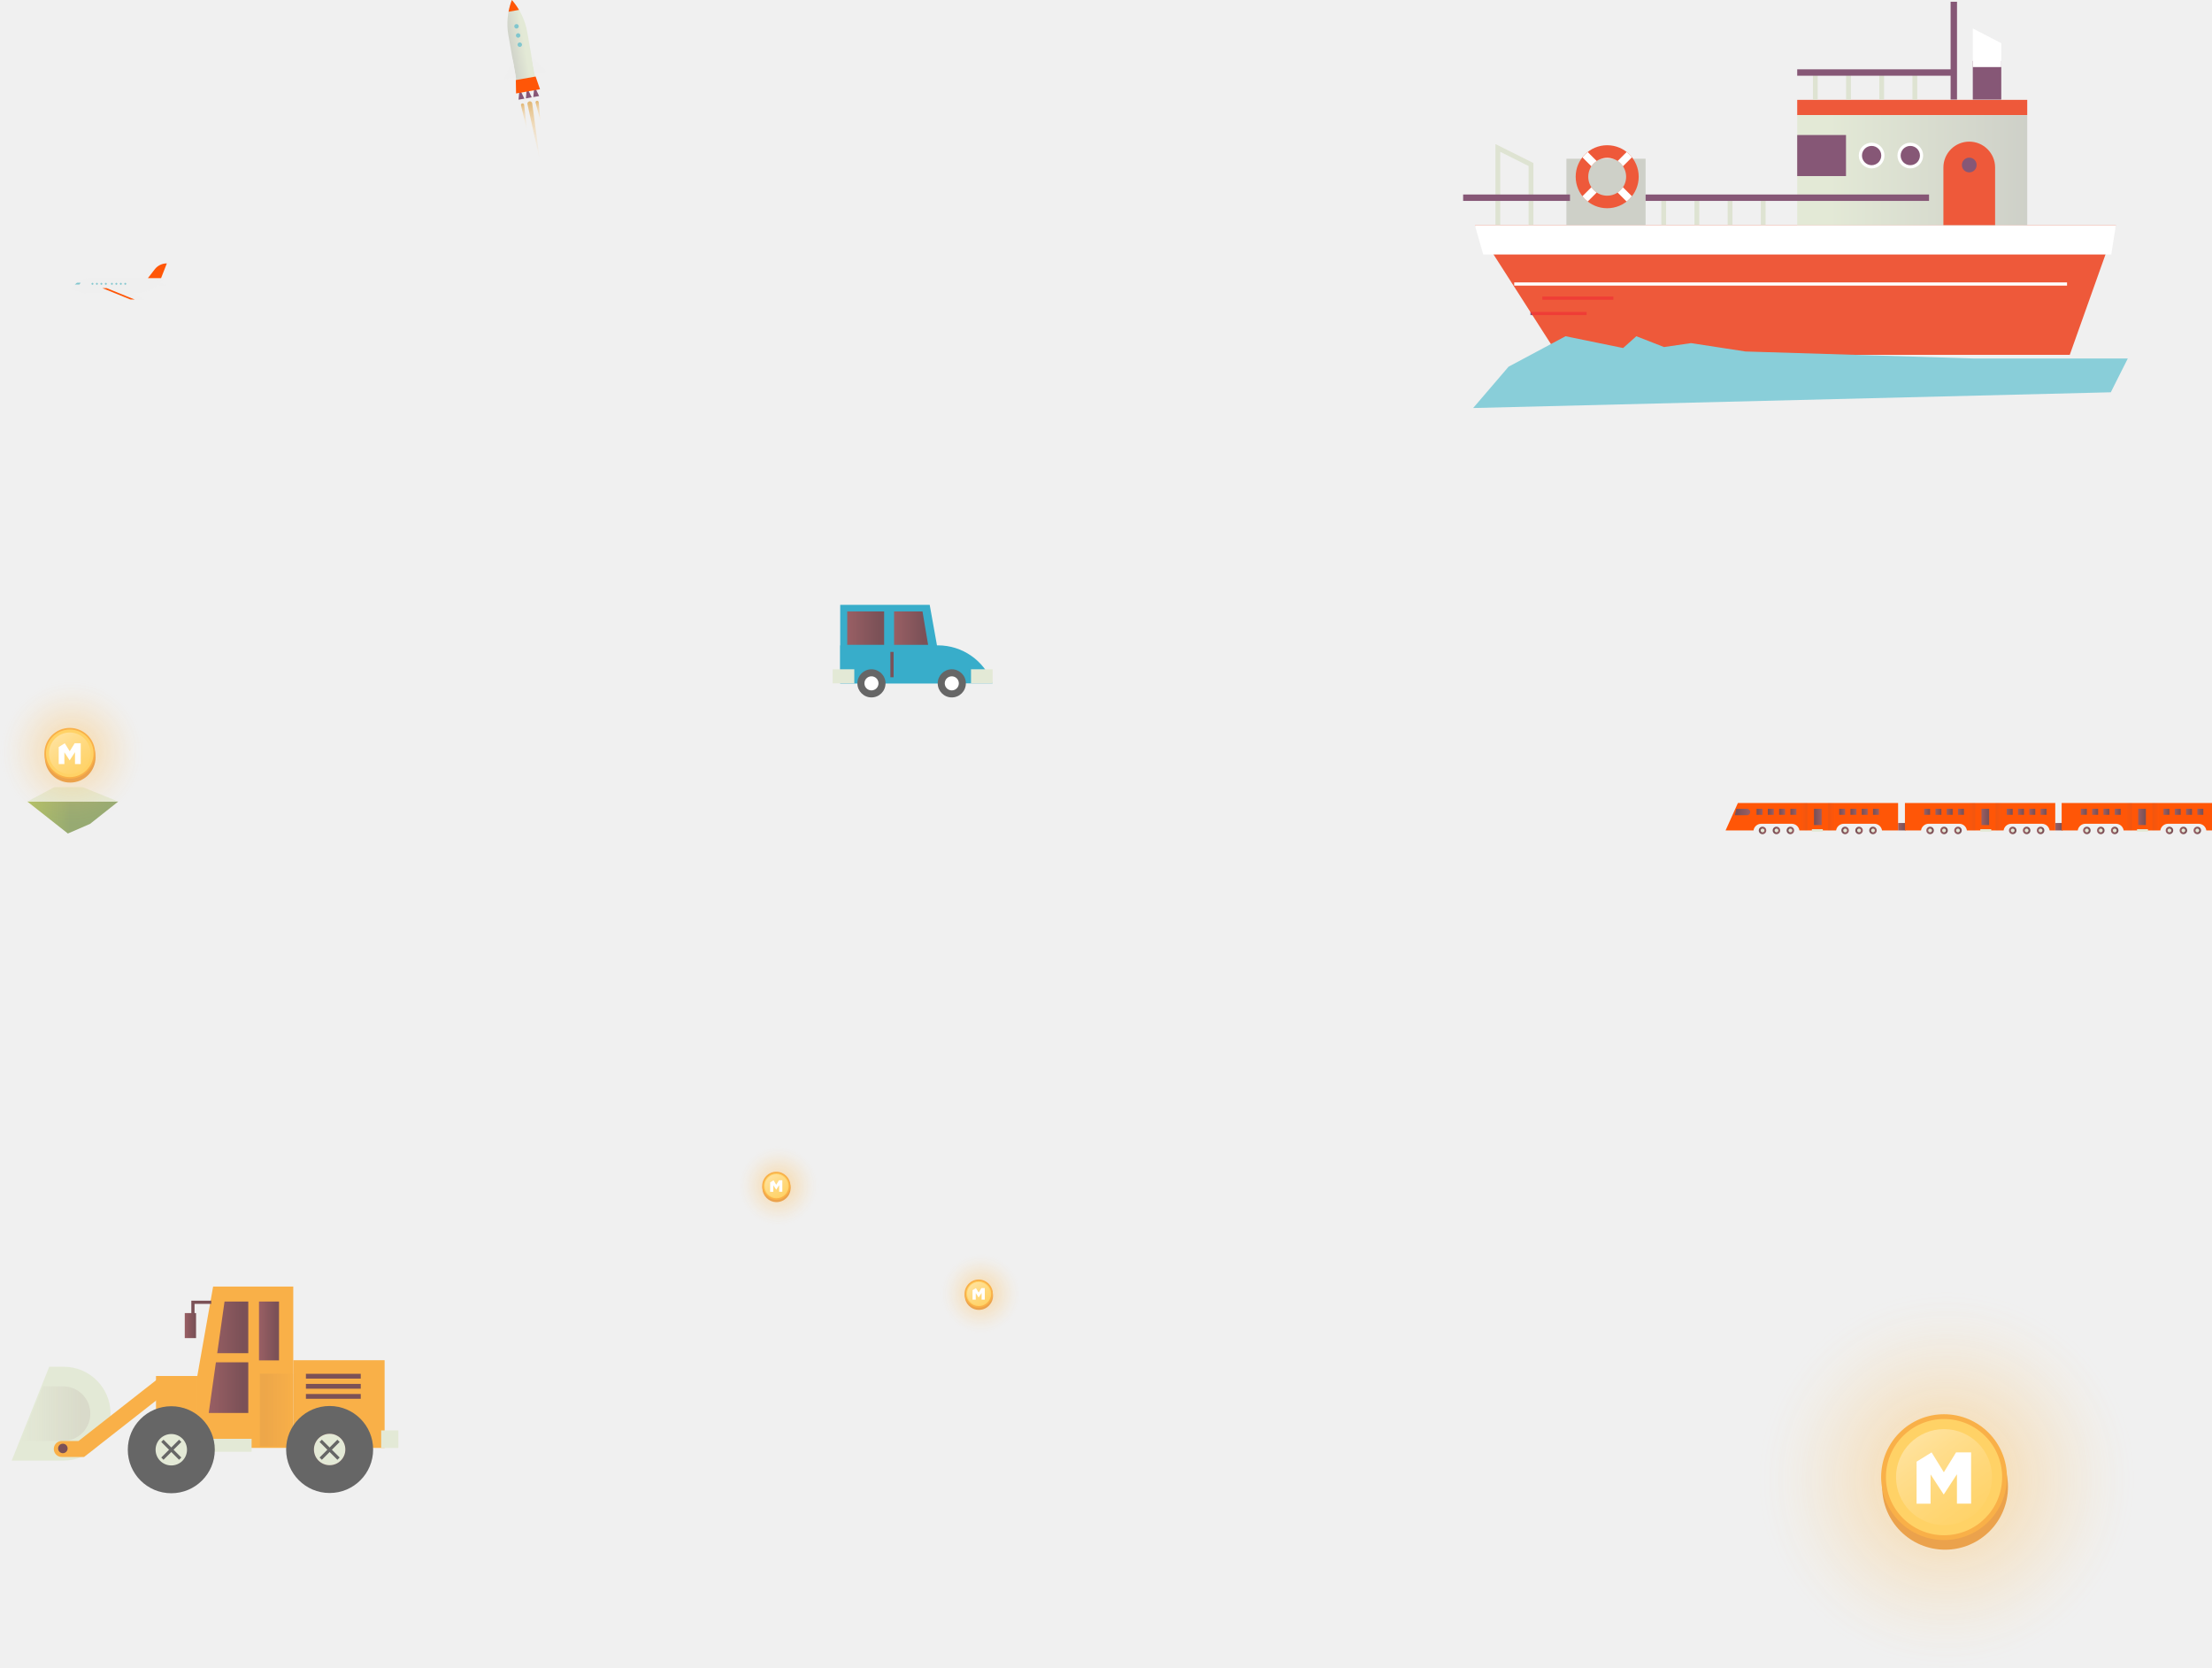
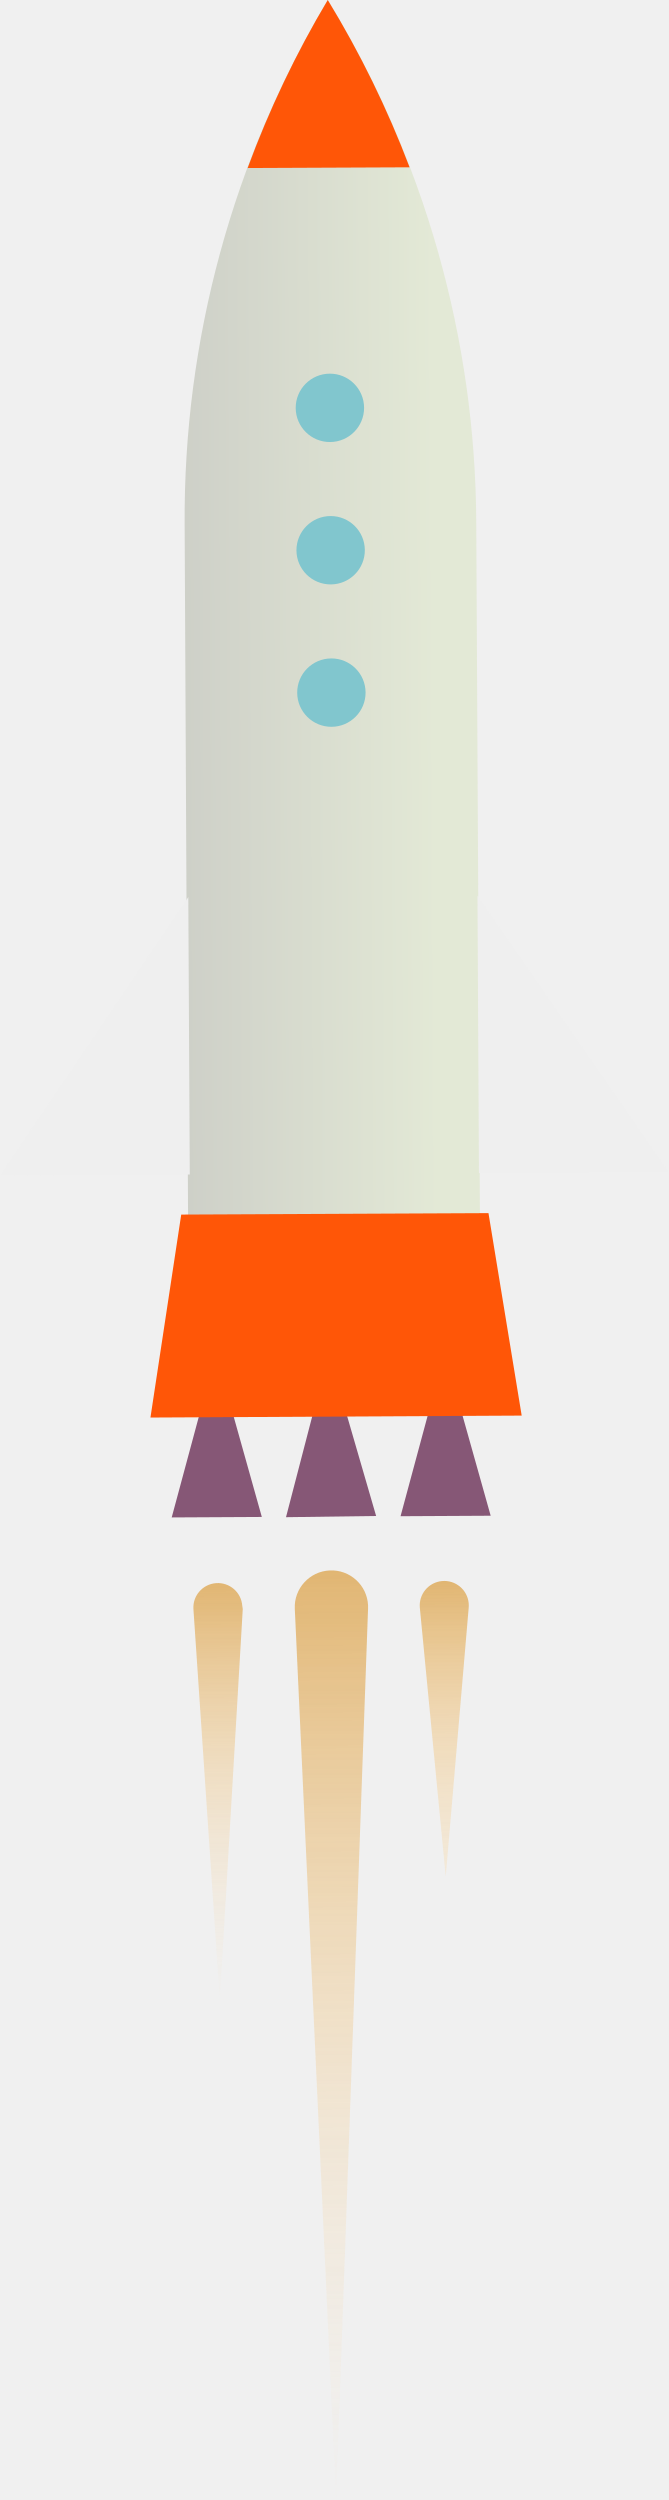
- <svg xmlns="http://www.w3.org/2000/svg" xmlns:xlink="http://www.w3.org/1999/xlink" viewBox="0 0 1383.03 1042.75">
+ <svg xmlns="http://www.w3.org/2000/svg" xmlns:xlink="http://www.w3.org/1999/xlink" id="Layer_1" data-name="Layer 1" viewBox="0 0 27.38 102.36">
  <defs>
-     <style>.cls-1{isolation:isolate;}.cls-2{fill:url(#linear-gradient);}.cls-3{fill:url(#linear-gradient-2);}.cls-4{fill:#ff5607;}.cls-5{fill:url(#linear-gradient-3);}.cls-6{fill:url(#linear-gradient-4);}.cls-7{fill:url(#linear-gradient-5);}.cls-8{fill:url(#linear-gradient-6);}.cls-9{fill:url(#linear-gradient-7);}.cls-10{fill:url(#linear-gradient-8);}.cls-11{fill:url(#linear-gradient-9);}.cls-12{fill:url(#linear-gradient-10);}.cls-13{fill:url(#linear-gradient-11);}.cls-14{fill:url(#linear-gradient-12);}.cls-15{fill:#e3e9d6;}.cls-16{fill:url(#linear-gradient-13);}.cls-17{fill:url(#linear-gradient-14);}.cls-18{fill:url(#linear-gradient-15);}.cls-19{fill:url(#linear-gradient-16);}.cls-20{fill:url(#linear-gradient-17);}.cls-21,.cls-22,.cls-38,.cls-39,.cls-55,.cls-56,.cls-84,.cls-87{opacity:0.1;}.cls-21{fill:url(#linear-gradient-18);}.cls-22{fill:url(#linear-gradient-19);}.cls-23{fill:url(#linear-gradient-20);}.cls-24{fill:url(#linear-gradient-21);}.cls-25{fill:url(#linear-gradient-22);}.cls-26{fill:url(#linear-gradient-23);}.cls-27{fill:url(#linear-gradient-24);}.cls-28{fill:url(#linear-gradient-25);}.cls-29{fill:url(#linear-gradient-26);}.cls-30{fill:url(#linear-gradient-27);}.cls-31{fill:url(#linear-gradient-28);}.cls-32{fill:url(#linear-gradient-29);}.cls-33{fill:url(#linear-gradient-30);}.cls-34{fill:url(#linear-gradient-31);}.cls-35{fill:url(#linear-gradient-32);}.cls-36{fill:url(#linear-gradient-33);}.cls-37{fill:url(#linear-gradient-34);}.cls-38{fill:url(#linear-gradient-35);}.cls-39{fill:url(#linear-gradient-36);}.cls-40{fill:url(#linear-gradient-37);}.cls-41{fill:url(#linear-gradient-38);}.cls-42{fill:url(#linear-gradient-39);}.cls-43{fill:url(#linear-gradient-40);}.cls-44{fill:url(#linear-gradient-41);}.cls-45{fill:url(#linear-gradient-42);}.cls-46{fill:url(#linear-gradient-43);}.cls-47{fill:url(#linear-gradient-44);}.cls-48{fill:url(#linear-gradient-45);}.cls-49{fill:url(#linear-gradient-46);}.cls-50{fill:url(#linear-gradient-47);}.cls-51{fill:url(#linear-gradient-48);}.cls-52{fill:url(#linear-gradient-49);}.cls-53{fill:url(#linear-gradient-50);}.cls-54{fill:url(#linear-gradient-51);}.cls-55{fill:url(#linear-gradient-52);}.cls-56{fill:url(#linear-gradient-53);}.cls-57{fill:url(#linear-gradient-54);}.cls-58,.cls-62,.cls-64,.cls-65,.cls-70,.cls-75,.cls-76,.cls-91,.cls-92{opacity:0.6;}.cls-58{fill:url(#radial-gradient);}.cls-59{fill:#eba24c;}.cls-60{fill:#ffd266;}.cls-61{fill:#f9b048;}.cls-62{fill:url(#linear-gradient-55);}.cls-63{fill:#fff;}.cls-64{fill:url(#radial-gradient-2);}.cls-65{fill:url(#linear-gradient-56);}.cls-66{fill:#efefef;}.cls-67{fill:#81c6ce;}.cls-100,.cls-68{fill:#865776;}.cls-69{fill:url(#linear-gradient-57);}.cls-71{fill:url(#linear-gradient-58);}.cls-72{fill:url(#linear-gradient-59);}.cls-73{fill:url(#linear-gradient-60);}.cls-74{fill:url(#linear-gradient-61);}.cls-75{fill:url(#radial-gradient-3);}.cls-76{fill:url(#linear-gradient-62);}.cls-77{fill:#38adca;}.cls-78{fill:url(#linear-gradient-63);}.cls-79{fill:url(#linear-gradient-64);}.cls-80{fill:#666;}.cls-81,.cls-86,.cls-88,.cls-89,.cls-94,.cls-95,.cls-98,.cls-99{fill:none;}.cls-81,.cls-86{stroke:#7b5157;}.cls-100,.cls-81,.cls-86,.cls-88,.cls-89,.cls-94,.cls-95,.cls-98,.cls-99{stroke-miterlimit:10;}.cls-100,.cls-81,.cls-89,.cls-94,.cls-95{stroke-width:2px;}.cls-82{fill:url(#linear-gradient-65);}.cls-83{fill:url(#linear-gradient-66);}.cls-84{fill:url(#linear-gradient-67);}.cls-85{fill:#7b5157;}.cls-86,.cls-98{stroke-width:3px;}.cls-87{fill:url(#linear-gradient-68);}.cls-88{stroke:#f9b048;stroke-linecap:round;stroke-width:10px;}.cls-89{stroke:#666;}.cls-90{fill:url(#linear-gradient-69);}.cls-91{fill:url(#radial-gradient-4);}.cls-92{fill:url(#linear-gradient-70);}.cls-93{fill:#ee593a;}.cls-100,.cls-94{stroke:#fff;}.cls-95,.cls-99{stroke:#865776;}.cls-95{mix-blend-mode:overlay;}.cls-96{fill:url(#linear-gradient-71);}.cls-97{fill:#ced0c8;}.cls-98{stroke:#dee3d2;}.cls-99{stroke-width:4px;}.cls-101{fill:#89ced9;}</style>
-     <linearGradient id="linear-gradient" x1="1186.77" y1="516.85" x2="1191.43" y2="516.85" gradientUnits="userSpaceOnUse">
-       <stop offset="0" stop-color="#995f64" />
-       <stop offset="0.86" stop-color="#7b5157" />
-     </linearGradient>
-     <linearGradient id="linear-gradient-2" x1="1285.03" y1="516.85" x2="1289.69" y2="516.85" xlink:href="#linear-gradient" />
-     <linearGradient id="linear-gradient-3" x1="1374.64" y1="520.98" x2="1384.29" y2="520.98" gradientTransform="matrix(-1, 0, 0, 1, 2503.62, 0)" xlink:href="#linear-gradient" />
-     <linearGradient id="linear-gradient-4" x1="1366.94" y1="520.85" x2="1370.68" y2="520.85" gradientTransform="matrix(1, 0, 0, -1, -234, 1041.71)" xlink:href="#linear-gradient" />
-     <linearGradient id="linear-gradient-5" x1="1359.89" y1="520.85" x2="1363.63" y2="520.85" gradientTransform="matrix(1, 0, 0, -1, -219.89, 1041.71)" xlink:href="#linear-gradient" />
-     <linearGradient id="linear-gradient-6" x1="1352.83" y1="520.85" x2="1356.57" y2="520.85" gradientTransform="matrix(1, 0, 0, -1, -205.78, 1041.71)" xlink:href="#linear-gradient" />
-     <linearGradient id="linear-gradient-7" x1="1345.78" y1="520.85" x2="1349.52" y2="520.85" gradientTransform="matrix(1, 0, 0, -1, -191.67, 1041.71)" xlink:href="#linear-gradient" />
-     <linearGradient id="linear-gradient-8" x1="1315.29" y1="520.85" x2="1319.03" y2="520.85" gradientTransform="matrix(1, 0, 0, -1, -130.7, 1041.71)" xlink:href="#linear-gradient" />
-     <linearGradient id="linear-gradient-9" x1="1308.24" y1="520.85" x2="1311.98" y2="520.85" gradientTransform="matrix(1, 0, 0, -1, -116.6, 1041.71)" xlink:href="#linear-gradient" />
-     <linearGradient id="linear-gradient-10" x1="1301.19" y1="520.85" x2="1304.92" y2="520.85" gradientTransform="matrix(1, 0, 0, -1, -102.49, 1041.71)" xlink:href="#linear-gradient" />
-     <linearGradient id="linear-gradient-11" x1="1294.13" y1="520.85" x2="1297.87" y2="520.85" gradientTransform="matrix(1, 0, 0, -1, -88.38, 1041.71)" xlink:href="#linear-gradient" />
-     <linearGradient id="linear-gradient-12" x1="1347.17" y1="532.51" x2="1351.87" y2="532.51" gradientTransform="matrix(-1, 0, 0, 1, 2468.94, -13.33)" xlink:href="#linear-gradient" />
-     <linearGradient id="linear-gradient-13" x1="1355.88" y1="532.51" x2="1360.58" y2="532.51" gradientTransform="matrix(-1, 0, 0, 1, 2468.94, -13.33)" xlink:href="#linear-gradient" />
-     <linearGradient id="linear-gradient-14" x1="1364.59" y1="532.51" x2="1369.29" y2="532.51" gradientTransform="matrix(-1, 0, 0, 1, 2468.94, -13.33)" xlink:href="#linear-gradient" />
-     <linearGradient id="linear-gradient-15" x1="1295.52" y1="532.51" x2="1300.22" y2="532.51" gradientTransform="matrix(-1, 0, 0, 1, 2468.94, -13.33)" xlink:href="#linear-gradient" />
-     <linearGradient id="linear-gradient-16" x1="1304.23" y1="532.51" x2="1308.93" y2="532.51" gradientTransform="matrix(-1, 0, 0, 1, 2468.94, -13.33)" xlink:href="#linear-gradient" />
-     <linearGradient id="linear-gradient-17" x1="1312.94" y1="532.51" x2="1317.64" y2="532.51" gradientTransform="matrix(-1, 0, 0, 1, 2468.94, -13.33)" xlink:href="#linear-gradient" />
-     <linearGradient id="linear-gradient-18" x1="1338.86" y1="523.93" x2="1343.32" y2="523.93" gradientTransform="matrix(-1, 0, 0, 1, 2468.94, -13.33)" gradientUnits="userSpaceOnUse">
-       <stop offset="0.14" stop-color="#7b5157" />
-       <stop offset="1" stop-color="#995f64" stop-opacity="0" />
-     </linearGradient>
-     <linearGradient id="linear-gradient-19" x1="2907.35" y1="523.93" x2="2911.81" y2="523.93" gradientTransform="translate(4089.35 1047.85) rotate(-180)" xlink:href="#linear-gradient-18" />
-     <linearGradient id="linear-gradient-20" x1="1329.98" y1="524.06" x2="1334.79" y2="524.06" gradientTransform="matrix(1, 0, 0, -1, -161.14, 1048.11)" xlink:href="#linear-gradient" />
-     <linearGradient id="linear-gradient-21" x1="757.29" y1="520.85" x2="761.03" y2="520.85" gradientTransform="translate(518.56 -13.33)" xlink:href="#linear-gradient" />
-     <linearGradient id="linear-gradient-22" x1="750.24" y1="520.85" x2="753.98" y2="520.85" gradientTransform="translate(518.56 -13.33)" xlink:href="#linear-gradient" />
-     <linearGradient id="linear-gradient-23" x1="743.19" y1="520.85" x2="746.92" y2="520.85" gradientTransform="translate(518.56 -13.33)" xlink:href="#linear-gradient" />
-     <linearGradient id="linear-gradient-24" x1="736.13" y1="520.85" x2="739.87" y2="520.85" gradientTransform="translate(518.56 -13.33)" xlink:href="#linear-gradient" />
-     <linearGradient id="linear-gradient-25" x1="705.65" y1="520.85" x2="709.38" y2="520.85" gradientTransform="translate(518.56 -13.33)" xlink:href="#linear-gradient" />
-     <linearGradient id="linear-gradient-26" x1="698.59" y1="520.85" x2="702.33" y2="520.85" gradientTransform="translate(518.56 -13.33)" xlink:href="#linear-gradient" />
-     <linearGradient id="linear-gradient-27" x1="691.54" y1="520.85" x2="695.28" y2="520.85" gradientTransform="translate(518.56 -13.33)" xlink:href="#linear-gradient" />
-     <linearGradient id="linear-gradient-28" x1="684.48" y1="520.85" x2="688.22" y2="520.85" gradientTransform="translate(518.56 -13.33)" xlink:href="#linear-gradient" />
-     <linearGradient id="linear-gradient-29" x1="737.52" y1="532.51" x2="742.22" y2="532.51" gradientTransform="translate(518.56 -13.33)" xlink:href="#linear-gradient" />
-     <linearGradient id="linear-gradient-30" x1="746.23" y1="532.51" x2="750.93" y2="532.51" gradientTransform="translate(518.56 -13.33)" xlink:href="#linear-gradient" />
-     <linearGradient id="linear-gradient-31" x1="754.94" y1="532.51" x2="759.64" y2="532.51" gradientTransform="translate(518.56 -13.33)" xlink:href="#linear-gradient" />
-     <linearGradient id="linear-gradient-32" x1="685.87" y1="532.51" x2="690.57" y2="532.51" gradientTransform="translate(518.56 -13.33)" xlink:href="#linear-gradient" />
-     <linearGradient id="linear-gradient-33" x1="694.58" y1="532.51" x2="699.29" y2="532.51" gradientTransform="translate(518.56 -13.33)" xlink:href="#linear-gradient" />
-     <linearGradient id="linear-gradient-34" x1="703.29" y1="532.51" x2="708" y2="532.51" gradientTransform="translate(518.56 -13.33)" xlink:href="#linear-gradient" />
-     <linearGradient id="linear-gradient-35" x1="729.21" y1="523.93" x2="733.67" y2="523.93" gradientTransform="translate(2016.12 1047.85) rotate(-180)" xlink:href="#linear-gradient-18" />
-     <linearGradient id="linear-gradient-36" x1="3517" y1="523.93" x2="3521.46" y2="523.93" gradientTransform="matrix(-1, 0, 0, 1, 4751.99, -13.33)" xlink:href="#linear-gradient-18" />
-     <linearGradient id="linear-gradient-37" x1="720.33" y1="524.06" x2="725.14" y2="524.06" gradientTransform="translate(518.56 -13.33)" xlink:href="#linear-gradient" />
-     <linearGradient id="linear-gradient-38" x1="855.29" y1="520.85" x2="859.03" y2="520.85" gradientTransform="translate(518.56 -13.33)" xlink:href="#linear-gradient" />
-     <linearGradient id="linear-gradient-39" x1="848.24" y1="520.85" x2="851.98" y2="520.85" gradientTransform="translate(518.56 -13.33)" xlink:href="#linear-gradient" />
-     <linearGradient id="linear-gradient-40" x1="841.19" y1="520.85" x2="844.92" y2="520.85" gradientTransform="translate(518.56 -13.33)" xlink:href="#linear-gradient" />
-     <linearGradient id="linear-gradient-41" x1="834.13" y1="520.85" x2="837.87" y2="520.85" gradientTransform="translate(518.56 -13.33)" xlink:href="#linear-gradient" />
-     <linearGradient id="linear-gradient-42" x1="803.65" y1="520.85" x2="807.38" y2="520.85" gradientTransform="translate(518.56 -13.33)" xlink:href="#linear-gradient" />
-     <linearGradient id="linear-gradient-43" x1="796.59" y1="520.85" x2="800.33" y2="520.85" gradientTransform="translate(518.56 -13.33)" xlink:href="#linear-gradient" />
-     <linearGradient id="linear-gradient-44" x1="789.54" y1="520.85" x2="793.28" y2="520.85" gradientTransform="translate(518.56 -13.33)" xlink:href="#linear-gradient" />
-     <linearGradient id="linear-gradient-45" x1="782.48" y1="520.85" x2="786.22" y2="520.85" gradientTransform="translate(518.56 -13.33)" xlink:href="#linear-gradient" />
-     <linearGradient id="linear-gradient-46" x1="835.52" y1="532.51" x2="840.22" y2="532.51" gradientTransform="translate(518.56 -13.33)" xlink:href="#linear-gradient" />
-     <linearGradient id="linear-gradient-47" x1="844.23" y1="532.51" x2="848.93" y2="532.51" gradientTransform="translate(518.56 -13.33)" xlink:href="#linear-gradient" />
-     <linearGradient id="linear-gradient-48" x1="852.94" y1="532.51" x2="857.64" y2="532.51" gradientTransform="translate(518.56 -13.33)" xlink:href="#linear-gradient" />
-     <linearGradient id="linear-gradient-49" x1="783.87" y1="532.51" x2="788.57" y2="532.51" gradientTransform="translate(518.56 -13.33)" xlink:href="#linear-gradient" />
-     <linearGradient id="linear-gradient-50" x1="792.58" y1="532.51" x2="797.29" y2="532.51" gradientTransform="translate(518.56 -13.33)" xlink:href="#linear-gradient" />
-     <linearGradient id="linear-gradient-51" x1="801.29" y1="532.51" x2="806" y2="532.51" gradientTransform="translate(518.56 -13.33)" xlink:href="#linear-gradient" />
-     <linearGradient id="linear-gradient-52" x1="827.21" y1="523.93" x2="831.67" y2="523.93" gradientTransform="translate(2212.12 1047.85) rotate(-180)" xlink:href="#linear-gradient-18" />
-     <linearGradient id="linear-gradient-53" x1="3419" y1="523.93" x2="3423.46" y2="523.93" gradientTransform="matrix(-1, 0, 0, 1, 4751.99, -13.33)" xlink:href="#linear-gradient-18" />
-     <linearGradient id="linear-gradient-54" x1="818.33" y1="524.06" x2="823.14" y2="524.06" gradientTransform="translate(518.56 -13.33)" xlink:href="#linear-gradient" />
-     <radialGradient id="radial-gradient" cx="486.63" cy="741.47" r="25" gradientUnits="userSpaceOnUse">
-       <stop offset="0" stop-color="#ffc364" />
-       <stop offset="0.05" stop-color="#ffc364" stop-opacity="0.93" />
-       <stop offset="0.26" stop-color="#ffc364" stop-opacity="0.65" />
-       <stop offset="0.45" stop-color="#ffc364" stop-opacity="0.42" />
-       <stop offset="0.63" stop-color="#ffc364" stop-opacity="0.24" />
-       <stop offset="0.78" stop-color="#ffc364" stop-opacity="0.11" />
-       <stop offset="0.91" stop-color="#ffc364" stop-opacity="0.03" />
-       <stop offset="1" stop-color="#ffc364" stop-opacity="0" />
-     </radialGradient>
-     <linearGradient id="linear-gradient-55" x1="479.42" y1="732.98" x2="491.26" y2="749.64" gradientUnits="userSpaceOnUse">
-       <stop offset="0" stop-color="#fff" stop-opacity="0.75" />
-       <stop offset="0.1" stop-color="#fff" stop-opacity="0.64" />
-       <stop offset="0.33" stop-color="#fff" stop-opacity="0.42" />
-       <stop offset="0.55" stop-color="#fff" stop-opacity="0.24" />
-       <stop offset="0.74" stop-color="#fff" stop-opacity="0.11" />
-       <stop offset="0.89" stop-color="#fff" stop-opacity="0.03" />
-       <stop offset="1" stop-color="#fff" stop-opacity="0" />
-     </linearGradient>
-     <radialGradient id="radial-gradient-2" cx="613.17" cy="808.86" r="25" xlink:href="#radial-gradient" />
-     <linearGradient id="linear-gradient-56" x1="605.95" y1="800.37" x2="617.8" y2="817.03" xlink:href="#linear-gradient-55" />
-     <linearGradient id="linear-gradient-57" x1="284.75" y1="-97.81" x2="296.7" y2="-97.81" gradientTransform="matrix(0.98, -0.17, 0.17, 0.98, 89.72, 184.68)" gradientUnits="userSpaceOnUse">
+     <style>.cls-1{fill:#865776;}.cls-2{fill:url(#linear-gradient);}.cls-3{fill:#ff5607;}.cls-4{fill:#efefef;}.cls-5{fill:#81c6ce;}.cls-6{opacity:0.6;}.cls-7{fill:url(#linear-gradient-2);}.cls-8{fill:url(#linear-gradient-3);}.cls-9{fill:url(#linear-gradient-4);}</style>
+     <linearGradient id="linear-gradient" x1="-65.18" y1="-110.4" x2="-53.23" y2="-110.4" gradientTransform="translate(73.32 135.02) rotate(-0.3)" gradientUnits="userSpaceOnUse">
      <stop offset="0" stop-color="#ced0c8" />
      <stop offset="0.86" stop-color="#e3e9d6" />
    </linearGradient>
-     <linearGradient id="linear-gradient-58" x1="372.61" y1="89.24" x2="370.35" y2="76.44" gradientUnits="userSpaceOnUse">
+     <linearGradient id="linear-gradient-2" x1="18.25" y1="77.84" x2="18.19" y2="64.84" gradientUnits="userSpaceOnUse">
      <stop offset="0" stop-color="#ffc364" stop-opacity="0.25" />
      <stop offset="0.12" stop-color="#fdc161" stop-opacity="0.29" />
      <stop offset="0.31" stop-color="#f8ba58" stop-opacity="0.39" />
      <stop offset="0.53" stop-color="#efae49" stop-opacity="0.55" />
      <stop offset="0.78" stop-color="#e39f34" stop-opacity="0.77" />
      <stop offset="1" stop-color="#d78f20" />
    </linearGradient>
-     <linearGradient id="linear-gradient-59" x1="364.37" y1="95.77" x2="361.24" y2="78.05" gradientUnits="userSpaceOnUse">
+     <linearGradient id="linear-gradient-3" x1="9.03" y1="82.89" x2="8.94" y2="64.89" gradientUnits="userSpaceOnUse">
      <stop offset="0" stop-color="#ffc364" stop-opacity="0" />
      <stop offset="0.1" stop-color="#fec162" stop-opacity="0.03" />
      <stop offset="0.24" stop-color="#fabc5b" stop-opacity="0.13" />
      <stop offset="0.42" stop-color="#f4b451" stop-opacity="0.28" />
      <stop offset="0.62" stop-color="#eba942" stop-opacity="0.49" />
      <stop offset="0.83" stop-color="#e09b30" stop-opacity="0.76" />
      <stop offset="1" stop-color="#d78f20" />
    </linearGradient>
-     <linearGradient id="linear-gradient-60" x1="372.57" y1="115.65" x2="365.71" y2="76.75" xlink:href="#linear-gradient-59" />
-     <linearGradient id="linear-gradient-61" x1="17.08" y1="511.1" x2="73.94" y2="511.1" gradientUnits="userSpaceOnUse">
-       <stop offset="0" stop-color="#b3c167" />
-       <stop offset="0.47" stop-color="#97aa72" />
-     </linearGradient>
-     <radialGradient id="radial-gradient-3" cx="45" cy="470.19" r="45" xlink:href="#radial-gradient" />
-     <linearGradient id="linear-gradient-62" x1="32.89" y1="455.86" x2="54.21" y2="485.85" xlink:href="#linear-gradient-55" />
-     <linearGradient id="linear-gradient-63" x1="558.99" y1="392.7" x2="580.3" y2="392.7" xlink:href="#linear-gradient" />
-     <linearGradient id="linear-gradient-64" x1="529.72" y1="392.7" x2="552.79" y2="392.7" xlink:href="#linear-gradient" />
-     <linearGradient id="linear-gradient-65" x1="130.5" y1="848.53" x2="155.24" y2="848.53" xlink:href="#linear-gradient" />
-     <linearGradient id="linear-gradient-66" x1="196.61" y1="845.43" x2="209.14" y2="845.43" gradientTransform="translate(405.75 1690.85) rotate(-180)" xlink:href="#linear-gradient" />
-     <linearGradient id="linear-gradient-67" x1="197.18" y1="894.89" x2="220.46" y2="894.89" gradientTransform="translate(417.64 1789.78) rotate(-180)" xlink:href="#linear-gradient-18" />
-     <linearGradient id="linear-gradient-68" x1="47.86" y1="897.12" x2="91.54" y2="897.12" gradientUnits="userSpaceOnUse">
-       <stop offset="0" stop-color="#995f64" stop-opacity="0" />
-       <stop offset="0.86" stop-color="#7b5157" />
-     </linearGradient>
-     <linearGradient id="linear-gradient-69" x1="115.52" y1="828.73" x2="122.58" y2="828.73" xlink:href="#linear-gradient" />
-     <radialGradient id="radial-gradient-4" cx="1217.13" cy="924.99" r="117.76" xlink:href="#radial-gradient" />
-     <linearGradient id="linear-gradient-70" x1="1190.72" y1="888.64" x2="1239.96" y2="957.9" xlink:href="#linear-gradient-55" />
-     <linearGradient id="linear-gradient-71" x1="-103.31" y1="119.69" x2="40.51" y2="119.69" gradientTransform="translate(1227 -13.33)" gradientUnits="userSpaceOnUse">
-       <stop offset="0.14" stop-color="#e3e9d6" />
-       <stop offset="1" stop-color="#ced0c8" />
-     </linearGradient>
+     <linearGradient id="linear-gradient-4" x1="13.76" y1="103.86" x2="13.56" y2="64.36" xlink:href="#linear-gradient-3" />
  </defs>
-   <g class="cls-1">
-     <g id="Layer_1" data-name="Layer 1">
-       <rect class="cls-2" x="1186.77" y="514.52" width="4.65" height="4.65" />
-       <rect class="cls-3" x="1285.03" y="514.52" width="4.65" height="4.65" />
-       <path class="cls-4" d="M1154.92,528.34h-19.06a4.87,4.87,0,0,0-4.82,4.17h-17.46l7.7-17.16h100.17v17.16h-10.06a4.87,4.87,0,0,0-4.82-4.17h-19.06a4.87,4.87,0,0,0-4.82,4.17h-22.94A4.87,4.87,0,0,0,1154.92,528.34Z" transform="translate(-34.68 -13.33)" />
-       <path class="cls-5" d="M1119.34,523H1127a2,2,0,0,0,2-2h0a2,2,0,0,0-2-2h-6.71Z" transform="translate(-34.68 -13.33)" />
-       <rect class="cls-6" x="1132.94" y="518.98" width="3.74" height="3.74" transform="translate(2234.94 1028.37) rotate(-180)" />
-       <rect class="cls-7" x="1140" y="518.98" width="3.74" height="3.74" transform="translate(2249.05 1028.37) rotate(-180)" />
-       <rect class="cls-8" x="1147.05" y="518.98" width="3.74" height="3.74" transform="translate(2263.16 1028.37) rotate(-180)" />
-       <rect class="cls-9" x="1154.1" y="518.98" width="3.74" height="3.74" transform="translate(2277.27 1028.37) rotate(-180)" />
-       <rect class="cls-10" x="1184.59" y="518.98" width="3.74" height="3.74" transform="translate(2338.24 1028.37) rotate(-180)" />
-       <rect class="cls-11" x="1191.64" y="518.98" width="3.74" height="3.74" transform="translate(2352.35 1028.37) rotate(-180)" />
-       <rect class="cls-12" x="1198.7" y="518.98" width="3.74" height="3.74" transform="translate(2366.45 1028.37) rotate(-180)" />
-       <rect class="cls-13" x="1205.75" y="518.98" width="3.74" height="3.74" transform="translate(2380.56 1028.37) rotate(-180)" />
-       <circle class="cls-14" cx="1119.42" cy="519.18" r="2.35" />
-       <circle class="cls-15" cx="1119.42" cy="519.18" r="1.18" />
-       <circle class="cls-16" cx="1110.71" cy="519.18" r="2.35" />
-       <circle class="cls-15" cx="1110.71" cy="519.18" r="1.18" />
-       <circle class="cls-17" cx="1102" cy="519.18" r="2.35" />
-       <circle class="cls-15" cx="1102" cy="519.18" r="1.18" />
-       <circle class="cls-18" cx="1171.07" cy="519.18" r="2.35" />
-       <circle class="cls-15" cx="1171.07" cy="519.18" r="1.18" />
-       <circle class="cls-19" cx="1162.36" cy="519.18" r="2.35" />
-       <circle class="cls-15" cx="1162.36" cy="519.18" r="1.18" />
-       <circle class="cls-20" cx="1153.65" cy="519.18" r="2.35" />
-       <circle class="cls-15" cx="1153.65" cy="519.18" r="1.18" />
-       <rect class="cls-21" x="1125.62" y="502.01" width="4.46" height="17.16" />
-       <rect class="cls-22" x="1177.54" y="515.34" width="4.46" height="17.16" transform="translate(2324.86 1034.52) rotate(180)" />
-       <rect class="cls-23" x="1168.83" y="518.98" width="4.81" height="10.15" transform="translate(2307.8 1034.78) rotate(-180)" />
-       <rect class="cls-15" x="1132.86" y="518.4" width="6.83" height="1.55" />
-       <path class="cls-4" d="M1292.29,528.34h19.06a4.87,4.87,0,0,1,4.82,4.17h3.54V515.34h-94v17.16h10.06a4.87,4.87,0,0,1,4.82-4.17h19.06a4.87,4.87,0,0,1,4.82,4.17h22.94A4.87,4.87,0,0,1,1292.29,528.34Z" transform="translate(-34.68 -13.33)" />
-       <rect class="cls-24" x="1275.86" y="505.65" width="3.74" height="3.74" />
-       <rect class="cls-25" x="1268.8" y="505.65" width="3.74" height="3.74" />
-       <rect class="cls-26" x="1261.75" y="505.65" width="3.74" height="3.74" />
-       <rect class="cls-27" x="1254.69" y="505.65" width="3.74" height="3.74" />
-       <rect class="cls-28" x="1224.21" y="505.65" width="3.74" height="3.74" />
-       <rect class="cls-29" x="1217.15" y="505.65" width="3.74" height="3.74" />
-       <rect class="cls-30" x="1210.1" y="505.65" width="3.74" height="3.74" />
-       <rect class="cls-31" x="1203.05" y="505.65" width="3.74" height="3.74" />
-       <circle class="cls-32" cx="1258.43" cy="519.18" r="2.35" />
-       <circle class="cls-15" cx="1258.43" cy="519.18" r="1.18" />
-       <circle class="cls-33" cx="1267.14" cy="519.18" r="2.35" />
-       <circle class="cls-15" cx="1267.14" cy="519.18" r="1.18" />
-       <circle class="cls-34" cx="1275.86" cy="519.18" r="2.35" />
-       <circle class="cls-15" cx="1275.86" cy="519.18" r="1.18" />
-       <circle class="cls-35" cx="1206.78" cy="519.18" r="2.35" />
-       <circle class="cls-15" cx="1206.78" cy="519.18" r="1.18" />
-       <circle class="cls-36" cx="1215.5" cy="519.18" r="2.35" />
-       <circle class="cls-15" cx="1215.5" cy="519.18" r="1.18" />
-       <circle class="cls-37" cx="1224.21" cy="519.18" r="2.35" />
-       <circle class="cls-15" cx="1224.21" cy="519.18" r="1.18" />
-       <rect class="cls-38" x="1282.45" y="515.34" width="4.46" height="17.16" transform="translate(2534.68 1034.52) rotate(180)" />
-       <rect class="cls-39" x="1230.53" y="502.01" width="4.46" height="17.16" />
-       <rect class="cls-40" x="1238.89" y="505.65" width="4.81" height="10.15" />
-       <rect class="cls-15" x="1272.85" y="531.73" width="6.83" height="1.55" transform="translate(2517.84 1051.68) rotate(180)" />
-       <path class="cls-4" d="M1390.29,528.34h19.06a4.87,4.87,0,0,1,4.82,4.17h3.54V515.34h-94v17.16h10.06a4.87,4.87,0,0,1,4.82-4.17h19.06a4.87,4.87,0,0,1,4.82,4.17h22.94A4.87,4.87,0,0,1,1390.29,528.34Z" transform="translate(-34.68 -13.33)" />
-       <rect class="cls-41" x="1373.86" y="505.65" width="3.74" height="3.74" />
-       <rect class="cls-42" x="1366.8" y="505.65" width="3.74" height="3.74" />
-       <rect class="cls-43" x="1359.75" y="505.65" width="3.74" height="3.74" />
-       <rect class="cls-44" x="1352.69" y="505.65" width="3.74" height="3.74" />
-       <rect class="cls-45" x="1322.21" y="505.65" width="3.74" height="3.74" />
-       <rect class="cls-46" x="1315.15" y="505.65" width="3.74" height="3.74" />
-       <rect class="cls-47" x="1308.1" y="505.65" width="3.74" height="3.74" />
-       <rect class="cls-48" x="1301.05" y="505.65" width="3.74" height="3.74" />
-       <circle class="cls-49" cx="1356.43" cy="519.18" r="2.35" />
-       <circle class="cls-15" cx="1356.43" cy="519.18" r="1.18" />
-       <circle class="cls-50" cx="1365.14" cy="519.18" r="2.35" />
-       <circle class="cls-15" cx="1365.14" cy="519.18" r="1.18" />
-       <circle class="cls-51" cx="1373.86" cy="519.18" r="2.35" />
-       <circle class="cls-15" cx="1373.86" cy="519.18" r="1.18" />
-       <circle class="cls-52" cx="1304.78" cy="519.18" r="2.35" />
-       <circle class="cls-15" cx="1304.78" cy="519.18" r="1.18" />
-       <circle class="cls-53" cx="1313.5" cy="519.18" r="2.35" />
-       <circle class="cls-15" cx="1313.5" cy="519.18" r="1.18" />
-       <circle class="cls-54" cx="1322.21" cy="519.18" r="2.35" />
-       <circle class="cls-15" cx="1322.21" cy="519.18" r="1.18" />
-       <rect class="cls-55" x="1380.45" y="515.34" width="4.46" height="17.16" transform="translate(2730.68 1034.52) rotate(180)" />
-       <rect class="cls-56" x="1328.53" y="502.01" width="4.46" height="17.16" />
-       <rect class="cls-57" x="1336.89" y="505.65" width="4.81" height="10.15" />
-       <rect class="cls-15" x="1370.85" y="531.73" width="6.83" height="1.55" transform="translate(2713.84 1051.68) rotate(180)" />
-       <circle class="cls-58" cx="486.63" cy="741.47" r="25" />
-       <circle class="cls-59" cx="485.52" cy="742.71" r="8.82" />
-       <circle class="cls-60" cx="485.38" cy="741.36" r="8.32" />
-       <path class="cls-61" d="M520.06,746.88a7.82,7.82,0,1,1-7.82,7.82,7.82,7.82,0,0,1,7.82-7.82m0-1a8.82,8.82,0,1,0,8.82,8.82,8.82,8.82,0,0,0-8.82-8.82Z" transform="translate(-34.68 -13.33)" />
-       <circle class="cls-62" cx="485.38" cy="741.36" r="7.22" />
-       <path class="cls-63" d="M516.22,752.52l2.11-1.3L520,754l1.72-2.78h2.11v7.19h-2v-4.13L520,757.1h0l-1.82-2.79v4.11h-2Z" transform="translate(-34.68 -13.33)" />
-       <circle class="cls-64" cx="613.17" cy="808.86" r="25" />
-       <circle class="cls-59" cx="612.05" cy="810.1" r="8.82" />
-       <circle class="cls-60" cx="611.91" cy="808.75" r="8.32" />
-       <path class="cls-61" d="M646.59,814.27a7.82,7.82,0,1,1-7.82,7.82,7.82,7.82,0,0,1,7.82-7.82m0-1a8.82,8.82,0,1,0,8.82,8.82,8.82,8.82,0,0,0-8.82-8.82Z" transform="translate(-34.68 -13.33)" />
-       <circle class="cls-65" cx="611.91" cy="808.75" r="7.22" />
-       <path class="cls-63" d="M642.75,819.92l2.11-1.3,1.72,2.78,1.72-2.78h2.11v7.19h-2v-4.13l-1.83,2.81h0l-1.82-2.79v4.11h-2Z" transform="translate(-34.68 -13.33)" />
-       <path class="cls-66" d="M119.86,196.54H89.27a22,22,0,0,1-5.82-.78l-3-.81a1.41,1.41,0,0,1-.55-2.43l2.6-2.23a13.38,13.38,0,0,1,8.71-3.22H137.5l-2.57,2.81A20.41,20.41,0,0,1,119.86,196.54Z" transform="translate(-34.68 -13.33)" />
-       <path class="cls-4" d="M135.39,187.21h-8.23l4.31-5.57A9.48,9.48,0,0,1,139,178h0Z" transform="translate(-34.68 -13.33)" />
-       <polygon class="cls-67" points="49.65 177.86 46.82 177.86 48.1 176.77 50.44 176.77 49.65 177.86" />
-       <circle class="cls-67" cx="57.8" cy="177.43" r="0.6" />
-       <circle class="cls-67" cx="60.59" cy="177.43" r="0.6" />
-       <circle class="cls-67" cx="63.39" cy="177.43" r="0.6" />
-       <circle class="cls-67" cx="66.18" cy="177.43" r="0.6" />
-       <circle class="cls-67" cx="69.96" cy="177.43" r="0.6" />
-       <circle class="cls-67" cx="72.75" cy="177.43" r="0.6" />
-       <circle class="cls-67" cx="75.55" cy="177.43" r="0.6" />
-       <circle class="cls-67" cx="78.34" cy="177.43" r="0.6" />
-       <polygon class="cls-66" points="90.61 187.39 81.46 187.22 63.98 180.12 78.73 180.12 90.61 187.39" />
-       <polyline class="cls-4" points="84.25 187.28 66.68 180.12 63.98 180.12 81.46 187.22" />
-       <polygon class="cls-66" points="104.43 178.72 100.21 178.65 91.69 175.83 98.49 175.83 104.43 178.72" />
-       <polygon class="cls-68" points="324.21 62.32 324.87 55.39 327.85 61.68 324.21 62.32" />
-       <polygon class="cls-68" points="333.44 60.69 334.1 53.77 337.08 60.05 333.44 60.69" />
-       <polygon class="cls-68" points="328.83 61.52 329.41 54.59 332.46 60.84 328.83 61.52" />
-       <path class="cls-69" d="M369.26,61.38l-4.93-28a41.32,41.32,0,0,0-9.61-20.1,41.32,41.32,0,0,0-2.16,22.18l4.93,28Z" transform="translate(-34.68 -13.33)" />
-       <polygon class="cls-4" points="334.9 47.85 322.51 50.03 322.66 58.43 337.63 55.79 334.9 47.85" />
-       <polygon class="cls-66" points="341.89 44.95 334.24 46.3 332.27 35.12 341.89 44.95" />
-       <polygon class="cls-66" points="314.93 49.7 322.58 48.35 320.61 37.17 314.93 49.7" />
-       <circle class="cls-67" cx="357.62" cy="29.78" r="1.4" transform="translate(-34.42 49.22) rotate(-10)" />
-       <circle class="cls-67" cx="358.64" cy="35.52" r="1.4" transform="translate(-35.4 49.48) rotate(-10)" />
-       <circle class="cls-67" cx="359.65" cy="41.26" r="1.4" transform="translate(-36.38 49.75) rotate(-10)" />
-       <path class="cls-4" d="M359.18,19.52a41.38,41.38,0,0,0-4.46-6.18,41.38,41.38,0,0,0-2.07,7.33Z" transform="translate(-34.68 -13.33)" />
-       <g class="cls-70">
-         <path class="cls-71" d="M371.51,77.25l.93,11L369.54,77.6a1,1,0,0,1,1.94-.53A1.07,1.07,0,0,1,371.51,77.25Z" transform="translate(-34.68 -13.33)" />
-       </g>
-       <g class="cls-70">
-         <path class="cls-72" d="M362.4,78.86l1.79,15.93-3.76-15.58a1,1,0,1,1,1.95-.47A1.12,1.12,0,0,1,362.4,78.86Z" transform="translate(-34.68 -13.33)" />
-       </g>
-       <g class="cls-70">
-         <path class="cls-73" d="M367.45,78l4.86,36.21-7.82-35.68a1.5,1.5,0,1,1,2.93-.64Z" transform="translate(-34.68 -13.33)" />
-       </g>
-       <polygon class="cls-74" points="17.08 501.1 42.44 521.1 56.27 515.1 73.94 501.1 17.08 501.1" />
-       <polygon class="cls-15" points="17.08 501.1 33.99 492.1 51.66 492.1 73.94 501.1 17.08 501.1" />
-       <circle class="cls-75" cx="45" cy="470.19" r="45" />
-       <circle class="cls-59" cx="43.88" cy="473.38" r="15.87" />
-       <path class="cls-60" d="M78.3,499.64a15.37,15.37,0,1,1,15.37-15.37A15.39,15.39,0,0,1,78.3,499.64Z" transform="translate(-34.68 -13.33)" />
-       <path class="cls-61" d="M78.3,469.41a14.87,14.87,0,1,1-14.87,14.87A14.89,14.89,0,0,1,78.3,469.41m0-1a15.87,15.87,0,1,0,15.87,15.87A15.87,15.87,0,0,0,78.3,468.41Z" transform="translate(-34.68 -13.33)" />
-       <circle class="cls-76" cx="43.62" cy="470.94" r="13" />
-       <path class="cls-63" d="M71.39,480.37,75.18,478l3.09,5,3.09-5h3.79V491H81.57v-7.43l-3.3,5.07H78.2l-3.28-5V491H71.39Z" transform="translate(-34.68 -13.33)" />
-       <path class="cls-77" d="M655.31,440.56H560V416.79h61.14a36.42,36.42,0,0,1,34.15,23.77Z" transform="translate(-34.68 -13.33)" />
-       <polygon class="cls-77" points="590.1 427.23 525.33 427.23 525.33 378.15 581.29 378.15 590.1 427.23" />
-       <polygon class="cls-78" points="558.99 403.13 580.3 403.13 576.78 382.26 558.99 382.26 558.99 403.13" />
-       <rect class="cls-79" x="529.72" y="382.26" width="23.08" height="20.87" />
-       <circle class="cls-80" cx="544.87" cy="427.22" r="8.8" />
-       <circle class="cls-63" cx="544.87" cy="427.22" r="4.4" />
-       <circle class="cls-80" cx="595.1" cy="427.22" r="8.8" />
-       <circle class="cls-63" cx="595.1" cy="427.22" r="4.4" />
-       <rect class="cls-15" x="607.12" y="418.42" width="13.51" height="8.8" />
-       <rect class="cls-15" x="520.63" y="418.42" width="13.51" height="8.8" />
-       <line class="cls-81" x1="557.71" y1="407.56" x2="557.71" y2="423.41" />
-       <polygon class="cls-61" points="183.36 905.21 123.36 905.21 123.36 860.25 133.25 804.34 183.36 804.34 183.36 905.21" />
-       <polygon class="cls-82" points="155.24 883.37 130.5 883.37 140.39 813.7 155.24 813.7 155.24 883.37" />
-       <rect class="cls-61" x="128.04" y="845.99" width="29.67" height="5.7" />
-       <rect class="cls-83" x="196.61" y="827.03" width="12.53" height="36.79" transform="translate(371.07 1677.52) rotate(180)" />
-       <rect class="cls-61" x="132.22" y="873.59" width="25.82" height="44.96" transform="translate(255.58 1778.8) rotate(180)" />
-       <rect class="cls-15" x="166.17" y="912.86" width="25.82" height="8.11" transform="translate(323.48 1820.49) rotate(180)" />
-       <rect class="cls-61" x="218.04" y="863.72" width="57.12" height="54.82" transform="translate(458.52 1768.93) rotate(180)" />
-       <rect class="cls-84" x="197.18" y="872.15" width="23.29" height="45.49" transform="translate(382.96 1776.44) rotate(180)" />
-       <circle class="cls-80" cx="206.1" cy="906.2" r="27.2" />
-       <circle class="cls-85" cx="206.1" cy="906.2" r="9.89" />
-       <circle class="cls-80" cx="107.1" cy="906.35" r="27.2" />
-       <circle class="cls-15" cx="107.1" cy="906.35" r="9.82" />
-       <circle class="cls-15" cx="206.1" cy="906.2" r="9.82" />
-       <line class="cls-86" x1="191.27" y1="860.38" x2="225.55" y2="860.38" />
-       <line class="cls-86" x1="191.27" y1="873" x2="225.55" y2="873" />
-       <line class="cls-86" x1="191.27" y1="866.69" x2="225.55" y2="866.69" />
-       <path class="cls-15" d="M74.47,926.46a29.34,29.34,0,1,0,0-58.68h-9L42,926.46Z" transform="translate(-34.68 -13.33)" />
-       <path class="cls-87" d="M47.86,914.18l13.65-34.13h13a17.07,17.07,0,0,1,0,34.13Z" transform="translate(-34.68 -13.33)" />
-       <polyline class="cls-88" points="117.76 867.3 100.08 867.3 50.84 905.87 38.64 905.87" />
-       <circle class="cls-85" cx="39.3" cy="905.54" r="2.97" />
-       <line class="cls-89" x1="112.67" y1="900.78" x2="101.52" y2="911.92" />
-       <line class="cls-89" x1="112.67" y1="911.92" x2="101.52" y2="900.78" />
-       <line class="cls-89" x1="211.66" y1="911.92" x2="200.52" y2="900.78" />
-       <line class="cls-89" x1="200.52" y1="911.92" x2="211.66" y2="900.78" />
-       <polyline class="cls-81" points="132.09 814.16 120.63 814.16 120.63 832.56" />
-       <rect class="cls-15" x="273" y="907.62" width="10.74" height="10.96" transform="translate(522.06 1812.86) rotate(180)" />
-       <rect class="cls-90" x="115.52" y="820.91" width="7.06" height="15.65" />
-       <circle class="cls-91" cx="1217.13" cy="924.99" r="117.76" />
-       <circle class="cls-59" cx="1216.14" cy="929.51" r="39.33" />
-       <path class="cls-60" d="M1250.17,974.64A37.83,37.83,0,1,1,1288,936.81,37.87,37.87,0,0,1,1250.17,974.64Z" transform="translate(-34.68 -13.33)" />
-       <path class="cls-61" d="M1250.17,900.48a36.33,36.33,0,1,1-36.33,36.33,36.37,36.37,0,0,1,36.33-36.33m0-3a39.33,39.33,0,1,0,39.33,39.33,39.33,39.33,0,0,0-39.33-39.33Z" transform="translate(-34.68 -13.33)" />
-       <circle class="cls-92" cx="1215.49" cy="923.48" r="30.02" />
-       <path class="cls-63" d="M1233,927.13l9.39-5.8,7.65,12.42,7.65-12.42h9.39v32.07h-8.84V935l-8.18,12.55h-.18l-8.13-12.46v18.33H1233Z" transform="translate(-34.68 -13.33)" />
-       <polygon class="cls-93" points="1294.09 221.85 974.02 221.85 922.17 140.9 1322.91 140.9 1294.09 221.85" />
-       <polygon class="cls-63" points="1320.06 159.12 927.38 159.12 922.17 140.9 1322.91 140.9 1320.06 159.12" />
-       <line class="cls-94" x1="1292.39" y1="177.56" x2="946.75" y2="177.56" />
-       <line class="cls-95" x1="992.01" y1="196.01" x2="956.89" y2="196.01" />
-       <line class="cls-95" x1="1008.75" y1="186.39" x2="964.33" y2="186.39" />
-       <rect class="cls-93" x="1123.69" y="62.43" width="143.82" height="9.53" />
-       <rect class="cls-96" x="1123.69" y="71.96" width="143.82" height="68.8" />
-       <path class="cls-93" d="M1231.26,88.54h0a16.16,16.16,0,0,1,16.16,16.16v36.05a0,0,0,0,1,0,0h-32.33a0,0,0,0,1,0,0V104.71A16.16,16.16,0,0,1,1231.26,88.54Z" />
-       <rect class="cls-97" x="979.39" y="99.24" width="49.5" height="41.51" />
-       <rect class="cls-68" x="1233.47" y="38.08" width="17.81" height="24.16" />
-       <polygon class="cls-63" points="1251.28 41.95 1233.47 41.95 1233.47 17.79 1251.28 27.01 1251.28 41.95" />
-       <line class="cls-98" x1="1102.44" y1="123.6" x2="1102.44" y2="140.61" />
-       <line class="cls-98" x1="1081.7" y1="123.6" x2="1081.7" y2="140.61" />
-       <line class="cls-98" x1="1060.96" y1="123.6" x2="1060.96" y2="140.61" />
-       <line class="cls-98" x1="1040.22" y1="123.6" x2="1040.22" y2="140.61" />
-       <line class="cls-99" x1="1206.11" y1="123.6" x2="1028.89" y2="123.6" />
-       <polyline class="cls-98" points="936.51 140.61 936.51 92.49 957.25 102.86 957.25 140.61" />
-       <line class="cls-99" x1="981.62" y1="123.6" x2="914.81" y2="123.6" />
-       <line class="cls-98" x1="1197.24" y1="45.34" x2="1197.24" y2="62.35" />
-       <line class="cls-98" x1="1176.5" y1="45.34" x2="1176.5" y2="62.35" />
-       <line class="cls-98" x1="1155.76" y1="45.34" x2="1155.76" y2="62.35" />
-       <line class="cls-98" x1="1135.01" y1="45.34" x2="1135.01" y2="62.35" />
-       <line class="cls-99" x1="1221.6" y1="45.34" x2="1123.69" y2="45.34" />
-       <circle class="cls-100" cx="1170.21" cy="97.25" r="7.03" />
-       <circle class="cls-100" cx="1194.39" cy="97.25" r="7.03" />
-       <circle class="cls-68" cx="1231.26" cy="103.16" r="4.61" />
-       <line class="cls-99" x1="1221.6" y1="62.23" x2="1221.6" y2="1.1" />
-       <path class="cls-93" d="M1039.56,104.12a19.7,19.7,0,1,0,19.7,19.7A19.7,19.7,0,0,0,1039.56,104.12Zm0,31.55a11.84,11.84,0,1,1,11.84-11.84A11.84,11.84,0,0,1,1039.56,135.67Z" transform="translate(-34.68 -13.33)" />
-       <path class="cls-63" d="M1055,136l-5.62-5.62a11.9,11.9,0,0,1-3.31,3.31l5.62,5.62A19.8,19.8,0,0,0,1055,136Z" transform="translate(-34.68 -13.33)" />
-       <path class="cls-63" d="M1033,114l-5.62-5.62a19.79,19.79,0,0,0-3.31,3.31l5.62,5.62A11.9,11.9,0,0,1,1033,114Z" transform="translate(-34.68 -13.33)" />
-       <path class="cls-63" d="M1029.69,130.38l-5.62,5.62a19.8,19.8,0,0,0,3.31,3.31l5.62-5.62A11.9,11.9,0,0,1,1029.69,130.38Z" transform="translate(-34.68 -13.33)" />
-       <path class="cls-63" d="M1049.42,117.28l5.62-5.62a19.79,19.79,0,0,0-3.31-3.31l-5.62,5.62A11.9,11.9,0,0,1,1049.42,117.28Z" transform="translate(-34.68 -13.33)" />
-       <rect class="cls-68" x="1123.69" y="84.41" width="30.5" height="25.67" />
-       <polygon class="cls-101" points="943.21 229.26 978.83 210.21 1014.83 217.58 1023.1 210.21 1040.42 216.97 1057.28 214.51 1091.35 219.74 1234.6 224.14 1330.37 224.14 1319.76 245.25 921.07 255.09 943.21 229.26" />
+   <g id="rocket">
+     <polygon class="cls-1" points="7.03 62.13 8.84 55.41 10.72 62.11 7.03 62.13" />
+     <polygon class="cls-1" points="16.4 62.08 18.21 55.37 20.09 62.06 16.4 62.08" />
+     <polygon class="cls-1" points="11.71 62.12 13.46 55.39 15.4 62.07 11.71 62.12" />
+     <path class="cls-2" d="M19.65,49.82,19.5,21.43A41.32,41.32,0,0,0,13.42,0,41.32,41.32,0,0,0,7.56,21.5L7.7,49.88Z" />
+     <polygon class="cls-3" points="20 49.67 7.42 49.73 6.16 58.04 21.36 57.96 20 49.67" />
+     <polygon class="cls-4" points="27.38 47.99 19.61 48.03 19.55 36.67 27.38 47.99" />
+     <polygon class="cls-4" points="0 48.13 7.77 48.09 7.71 36.73 0 48.13" />
+     <circle class="cls-5" cx="13.51" cy="16.7" r="1.4" transform="translate(-0.09 0.07) rotate(-0.3)" />
+     <circle class="cls-5" cx="13.54" cy="22.53" r="1.4" transform="translate(-0.12 0.07) rotate(-0.3)" />
+     <circle class="cls-5" cx="13.57" cy="28.36" r="1.4" transform="translate(-0.15 0.07) rotate(-0.3)" />
+     <path class="cls-3" d="M16.77,6.85A41.38,41.38,0,0,0,13.42,0a41.38,41.38,0,0,0-3.28,6.88Z" />
+     <g class="cls-6">
+       <path class="cls-7" d="M19.19,65.83l-.94,11-1.06-11a1,1,0,1,1,2-.19A1.07,1.07,0,0,1,19.19,65.83Z" />
+     </g>
+     <g class="cls-6">
+       <path class="cls-8" d="M9.94,65.88,9,81.89l-1.08-16a1,1,0,0,1,2-.14A1.11,1.11,0,0,1,9.94,65.88Z" />
+     </g>
+     <g class="cls-6">
+       <path class="cls-9" d="M15.07,65.86l-1.31,36.51L12.07,65.87a1.5,1.5,0,0,1,3-.14S15.07,65.82,15.07,65.86Z" />
    </g>
  </g>
</svg>
